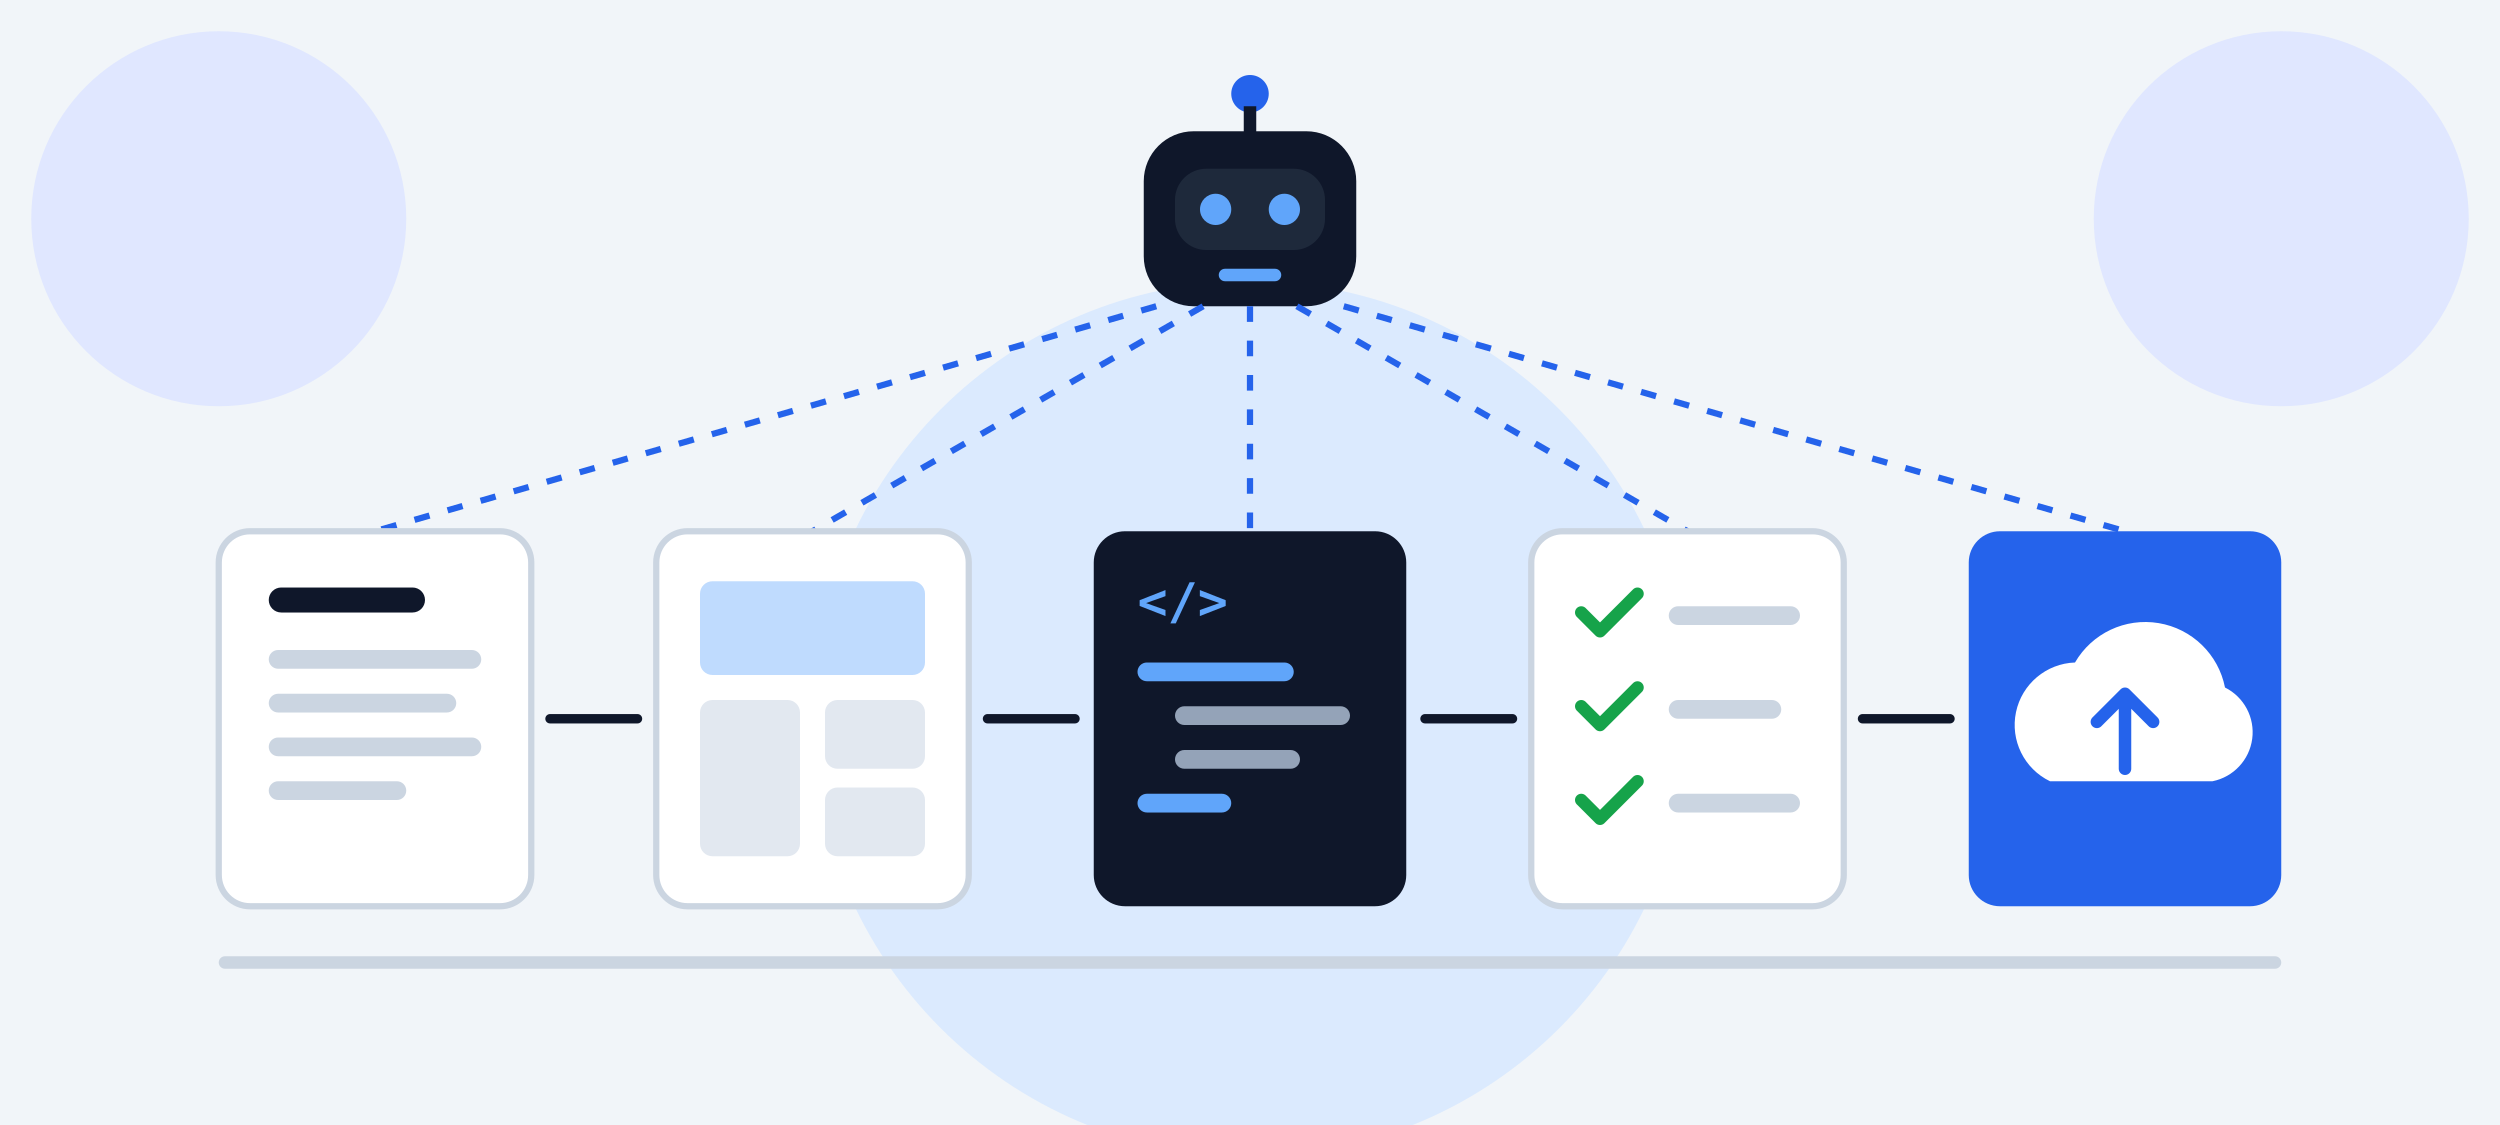
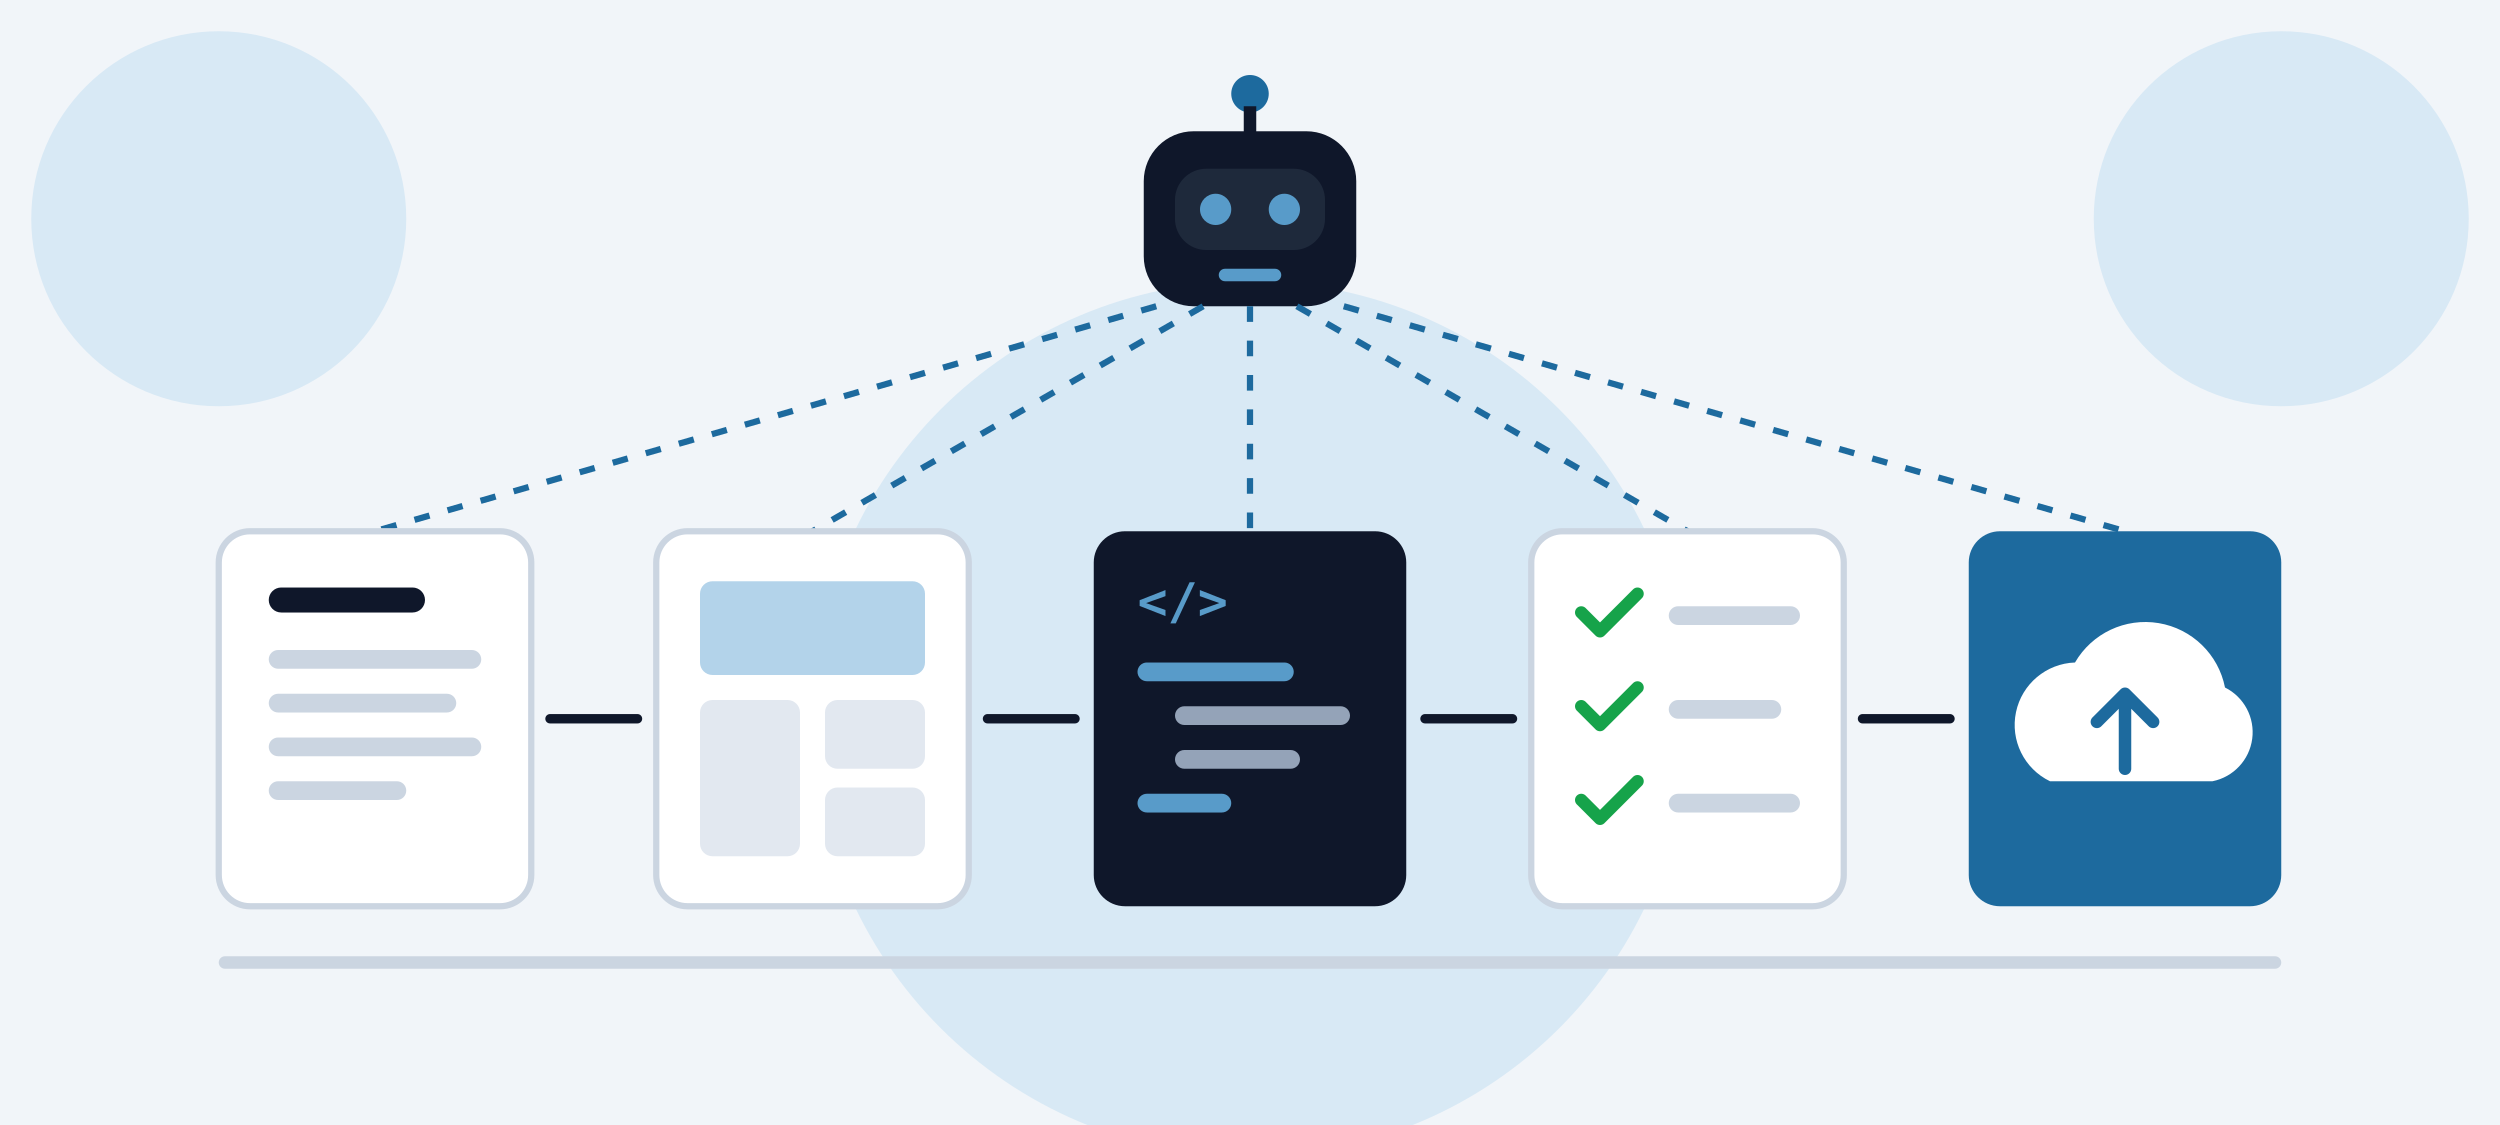
<svg xmlns="http://www.w3.org/2000/svg" viewBox="0 0 800 360" role="img">
  <defs>
    <g id="robot">
-       <rect x="-6" y="-46" width="12" height="12" rx="6" fill="#2563eb" />
+       <rect x="-6" y="-46" width="12" height="12" rx="6" fill="#1d6a9e" />
      <rect x="-2" y="-36" width="4" height="10" fill="#0f172a" />
      <rect x="-34" y="-28" width="68" height="56" rx="16" fill="#0f172a" />
      <rect x="-24" y="-16" width="48" height="26" rx="10" fill="#1e293b" />
-       <circle cx="-11" cy="-3" r="5" fill="#60a5fa" />
-       <circle cx="11" cy="-3" r="5" fill="#60a5fa" />
-       <rect x="-10" y="16" width="20" height="4" rx="2" fill="#60a5fa" />
+       <circle cx="-11" cy="-3" r="5" fill="#589bc9" />
+       <circle cx="11" cy="-3" r="5" fill="#589bc9" />
+       <rect x="-10" y="16" width="20" height="4" rx="2" fill="#589bc9" />
    </g>
  </defs>
  <rect width="800" height="360" fill="#f1f5f9" />
-   <circle cx="400" cy="230" r="140" fill="#dbeafe" />
-   <circle cx="70" cy="70" r="60" fill="#e0e7ff" />
-   <circle cx="730" cy="70" r="60" fill="#e0e7ff" />
+   <circle cx="400" cy="230" r="140" fill="#d8e9f5" />
+   <circle cx="70" cy="70" r="60" fill="#d8e9f5" />
+   <circle cx="730" cy="70" r="60" fill="#d8e9f5" />
  <use href="#robot" x="400" y="70" />
-   <g stroke="#2563eb" stroke-width="2" stroke-dasharray="5 6" fill="none">
+   <g stroke="#1d6a9e" stroke-width="2" stroke-dasharray="5 6" fill="none">
    <path d="M370 98 L120 170" />
    <path d="M385 98 L260 170" />
    <path d="M400 98 V170" />
    <path d="M415 98 L540 170" />
    <path d="M430 98 L680 170" />
  </g>
  <rect x="70" y="170" width="100" height="120" rx="10" fill="#fff" stroke="#cbd5e1" stroke-width="2" />
  <rect x="86" y="188" width="50" height="8" rx="4" fill="#0f172a" />
  <g fill="#cbd5e1">
    <rect x="86" y="208" width="68" height="6" rx="3" />
    <rect x="86" y="222" width="60" height="6" rx="3" />
    <rect x="86" y="236" width="68" height="6" rx="3" />
    <rect x="86" y="250" width="44" height="6" rx="3" />
  </g>
  <rect x="210" y="170" width="100" height="120" rx="10" fill="#fff" stroke="#cbd5e1" stroke-width="2" />
-   <rect x="224" y="186" width="72" height="30" rx="4" fill="#bfdbfe" />
+   <rect x="224" y="186" width="72" height="30" rx="4" fill="#b3d3ea" />
  <rect x="224" y="224" width="32" height="50" rx="4" fill="#e2e8f0" />
  <rect x="264" y="224" width="32" height="22" rx="4" fill="#e2e8f0" />
  <rect x="264" y="252" width="32" height="22" rx="4" fill="#e2e8f0" />
  <rect x="350" y="170" width="100" height="120" rx="10" fill="#0f172a" />
-   <g font-family="ui-monospace, monospace" font-size="16" font-weight="700" fill="#60a5fa">
+   <g font-family="ui-monospace, monospace" font-size="16" font-weight="700" fill="#589bc9">
    <text x="364" y="198">&lt;/&gt;</text>
  </g>
-   <rect x="364" y="212" width="50" height="6" rx="3" fill="#60a5fa" />
+   <rect x="364" y="212" width="50" height="6" rx="3" fill="#589bc9" />
  <rect x="376" y="226" width="56" height="6" rx="3" fill="#94a3b8" />
  <rect x="376" y="240" width="40" height="6" rx="3" fill="#94a3b8" />
-   <rect x="364" y="254" width="30" height="6" rx="3" fill="#60a5fa" />
+   <rect x="364" y="254" width="30" height="6" rx="3" fill="#589bc9" />
  <rect x="490" y="170" width="100" height="120" rx="10" fill="#fff" stroke="#cbd5e1" stroke-width="2" />
  <g stroke="#16a34a" stroke-width="4" fill="none" stroke-linecap="round" stroke-linejoin="round">
    <path d="M506 196 l6 6 l12 -12" />
    <path d="M506 226 l6 6 l12 -12" />
    <path d="M506 256 l6 6 l12 -12" />
  </g>
  <g fill="#cbd5e1">
    <rect x="534" y="194" width="42" height="6" rx="3" />
    <rect x="534" y="224" width="36" height="6" rx="3" />
    <rect x="534" y="254" width="42" height="6" rx="3" />
  </g>
-   <rect x="630" y="170" width="100" height="120" rx="10" fill="#2563eb" />
+   <rect x="630" y="170" width="100" height="120" rx="10" fill="#1d6a9e" />
  <path d="M656 250 a20 20 0 0 1 8 -38 a26 26 0 0 1 48 8 a16 16 0 0 1 -4 30z" fill="#fff" />
-   <path d="M680 246 v-24 m-9 9 l9 -9 l9 9" stroke="#2563eb" stroke-width="4" fill="none" stroke-linecap="round" stroke-linejoin="round" />
+   <path d="M680 246 v-24 m-9 9 l9 -9 l9 9" stroke="#1d6a9e" stroke-width="4" fill="none" stroke-linecap="round" stroke-linejoin="round" />
  <g stroke="#0f172a" stroke-width="3" fill="none" stroke-linecap="round">
    <path d="M176 230 h28" />
    <path d="M316 230 h28" />
    <path d="M456 230 h28" />
    <path d="M596 230 h28" />
  </g>
  <rect x="70" y="306" width="660" height="4" rx="2" fill="#cbd5e1" />
</svg>
